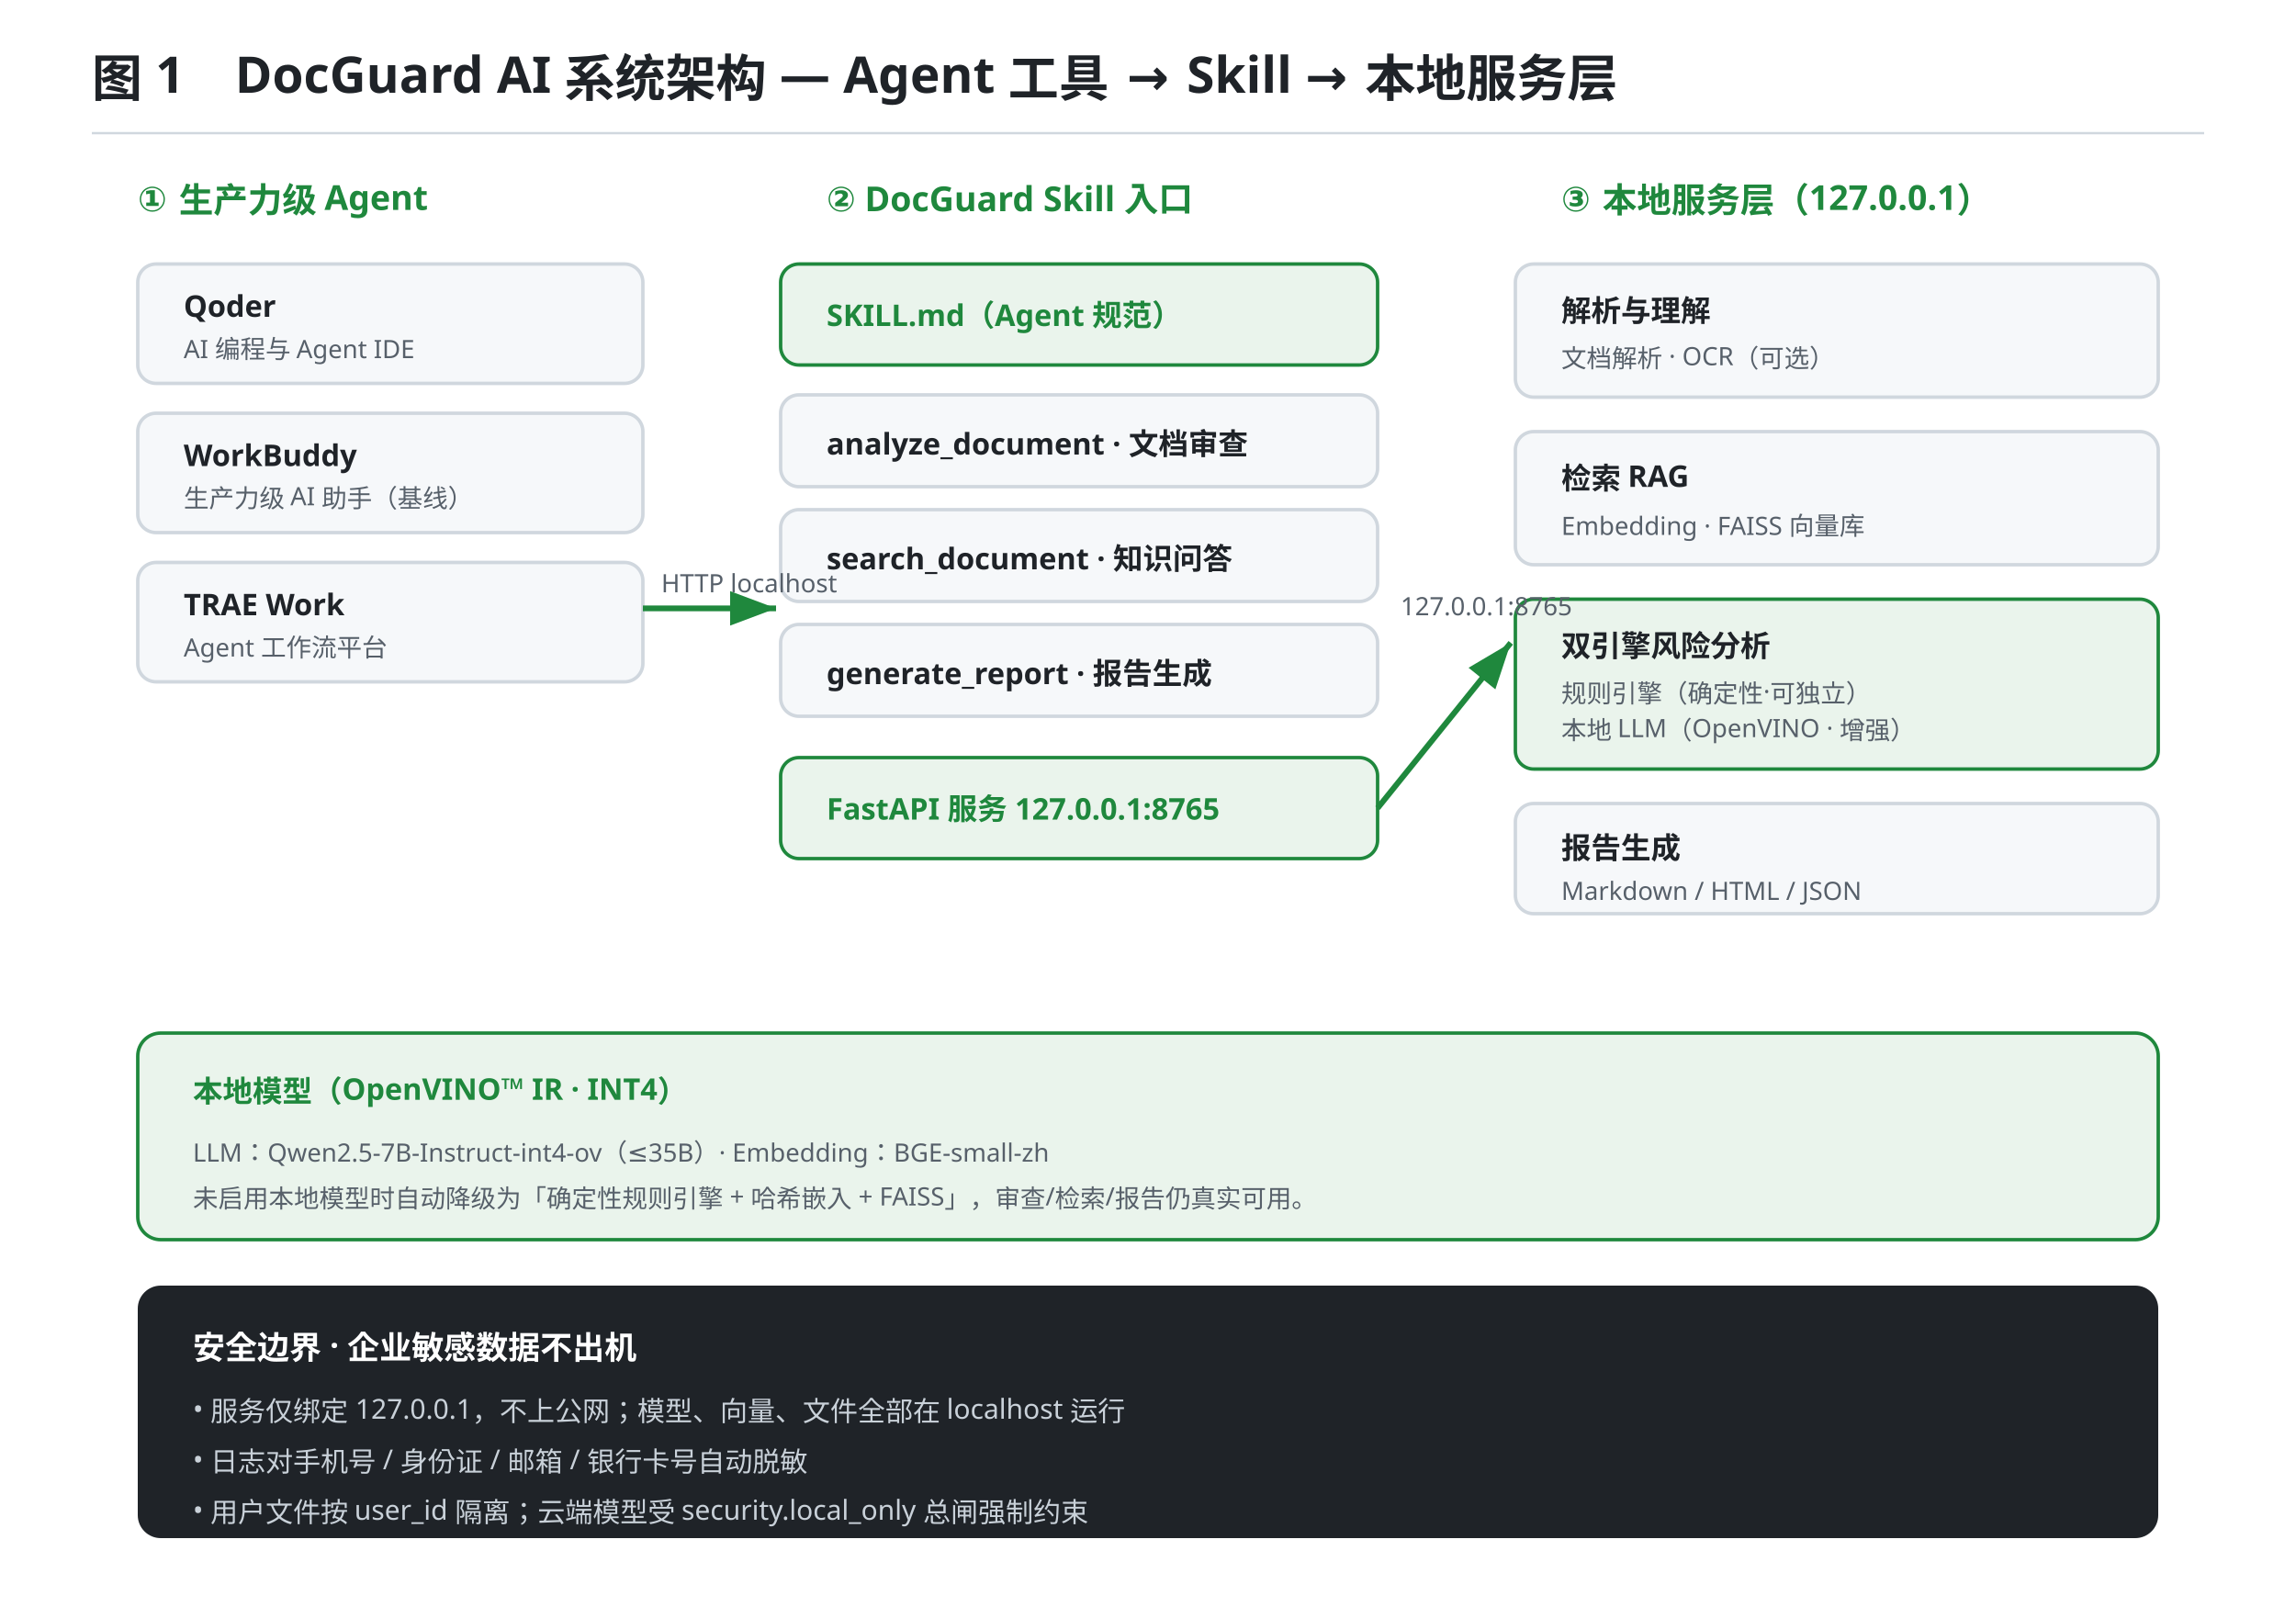
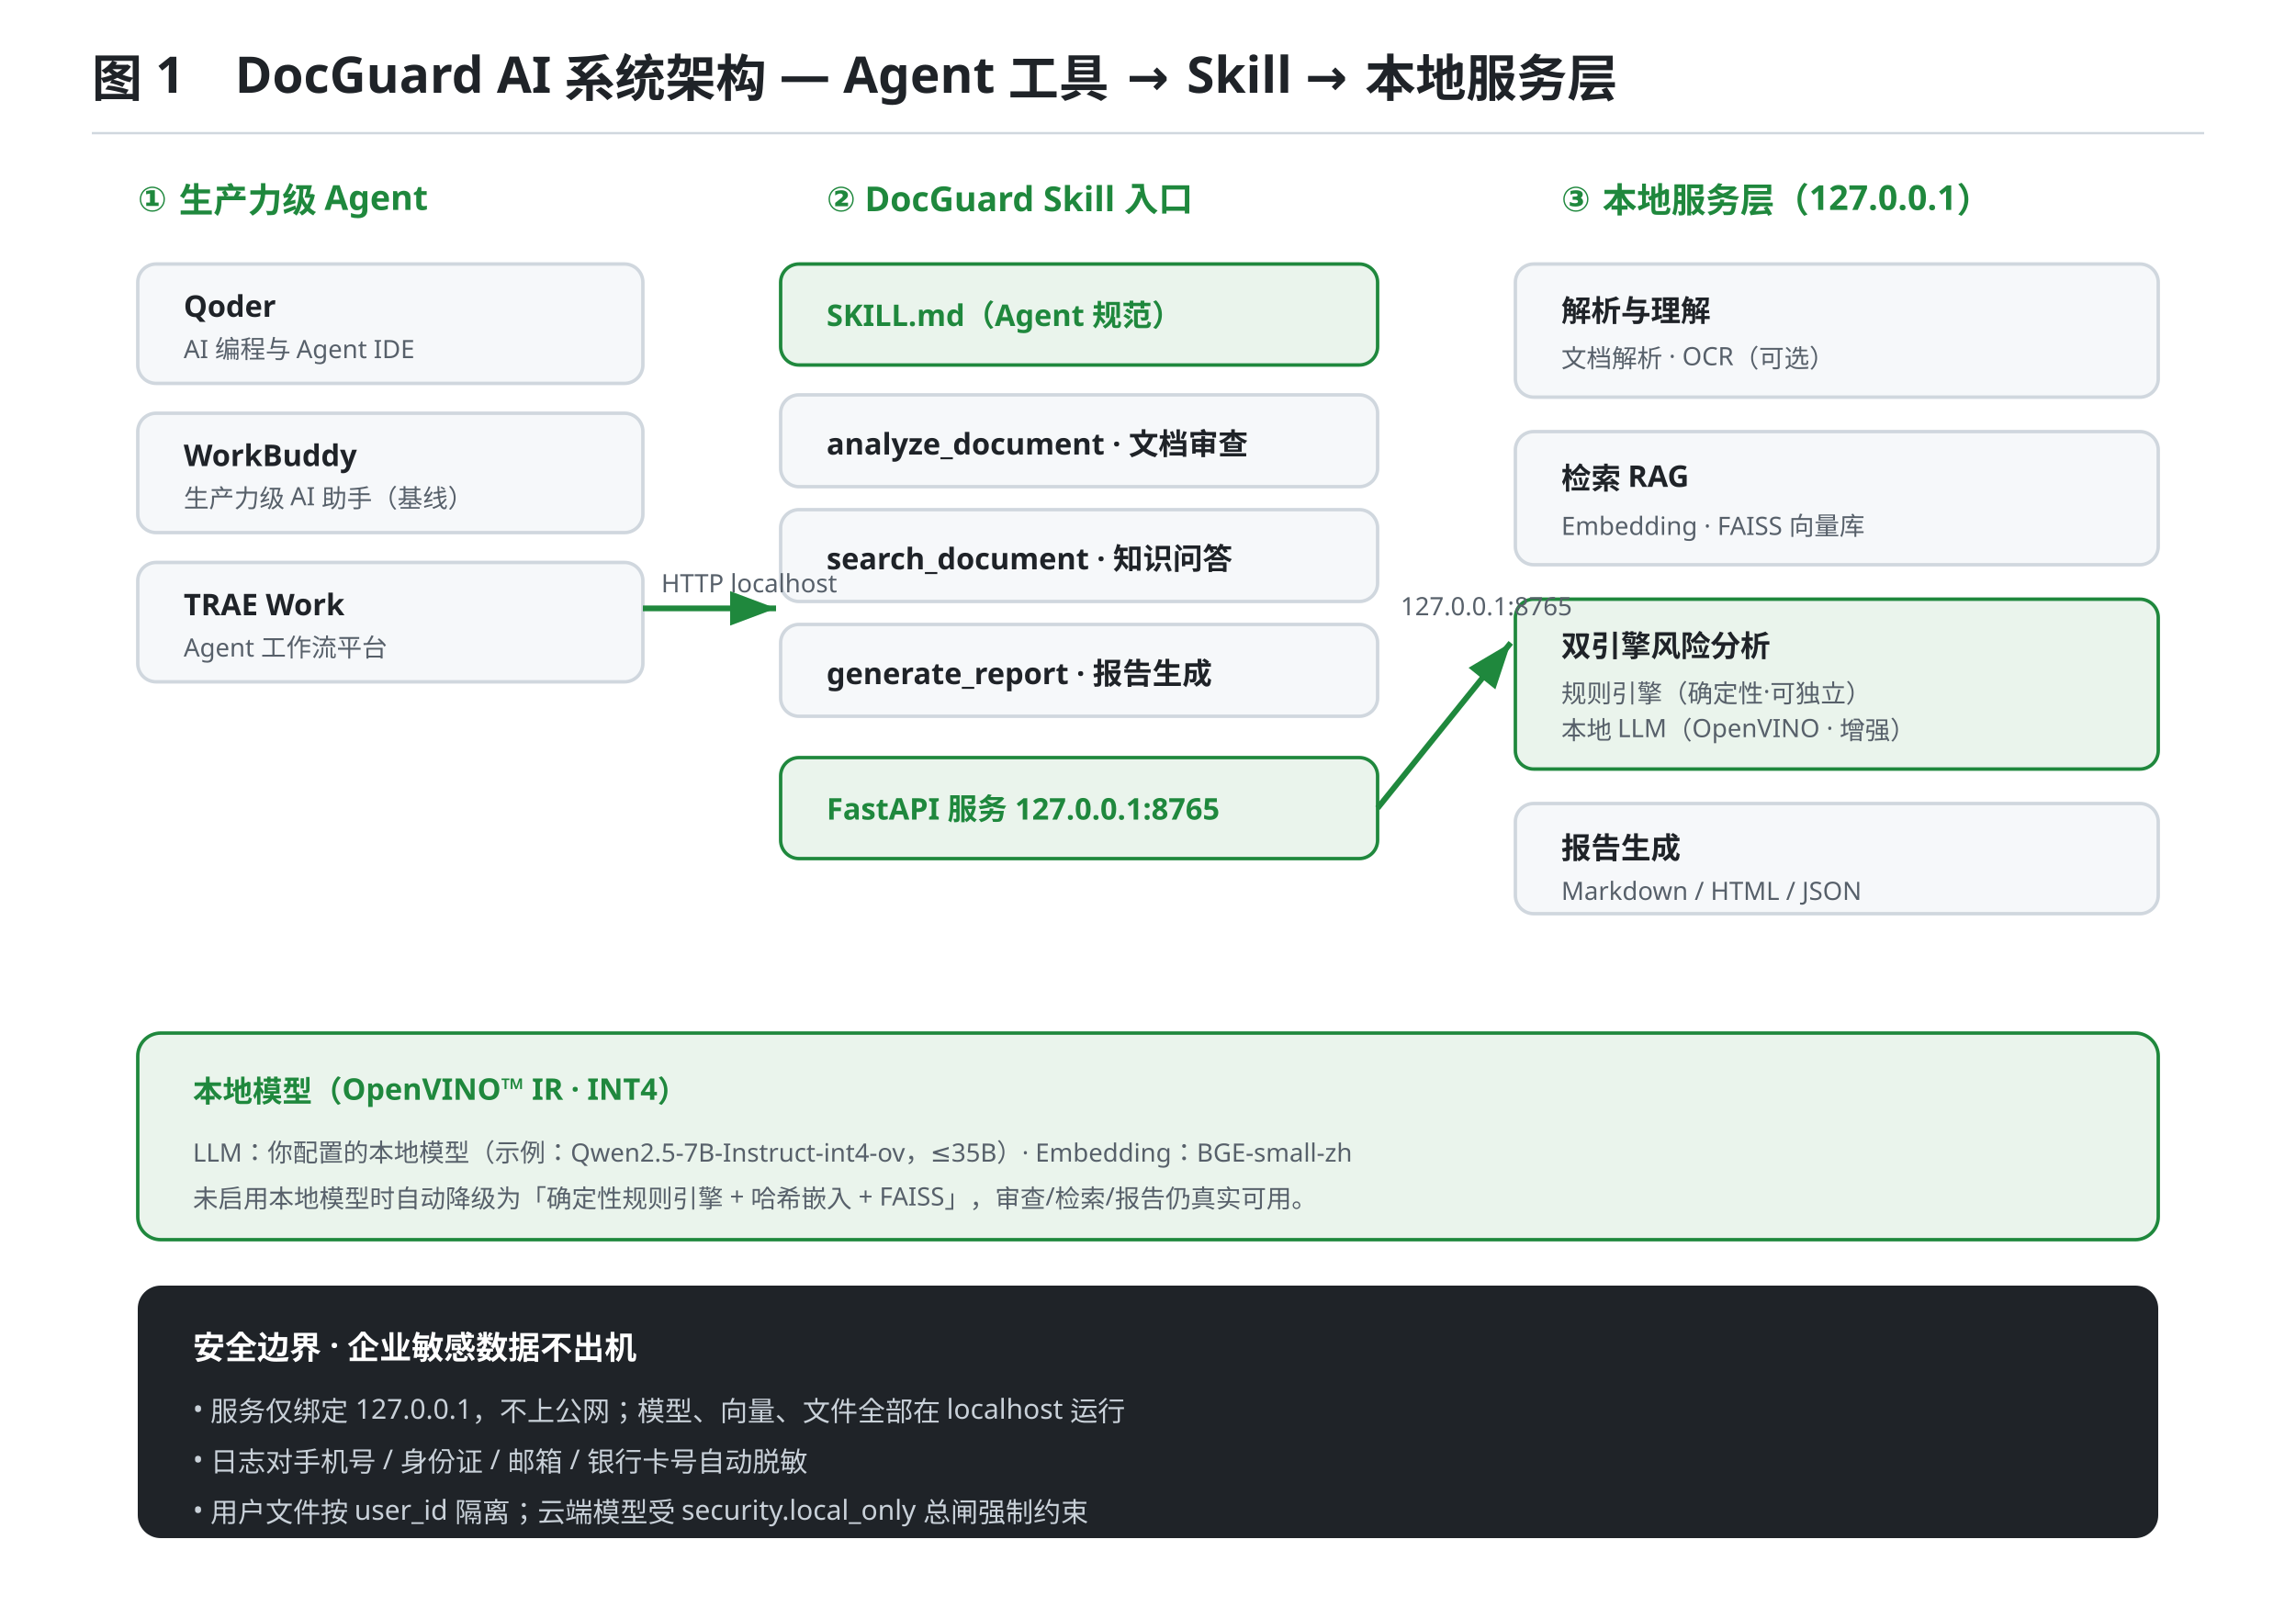
<svg xmlns="http://www.w3.org/2000/svg" width="1000" height="700" viewBox="0 0 1000 700" font-family="'Segoe UI','Microsoft YaHei',sans-serif">
  <defs>
    <marker id="arr-arch" markerWidth="10" markerHeight="10" refX="8" refY="3" orient="auto">
      <path d="M0,0 L8,3 L0,6 Z" fill="#1F883D" />
    </marker>
    <style>
      .title{font-size:22px;font-weight:700;fill:#1F2328}
      .col{font-size:15px;font-weight:700;fill:#1F883D}
      .box{fill:#F6F8FA;stroke:#D0D7DE;stroke-width:1.5}
      .boxg{fill:#EAF4EC;stroke:#1F883D;stroke-width:1.5}
      .lbl{font-size:13px;font-weight:600;fill:#1F2328}
      .sub{font-size:11px;fill:#57606A}
      .hl{font-size:13px;font-weight:700;fill:#1F883D}
      .bantxt{font-size:14px;font-weight:700;fill:#FFFFFF}
      .banitem{font-size:12px;fill:#C9D1D9}
    </style>
  </defs>
  <rect width="1000" height="700" fill="#FFFFFF" />
  <text x="40" y="42" class="title">图 1　DocGuard AI 系统架构 — Agent 工具 → Skill → 本地服务层</text>
  <line x1="40" y1="58" x2="960" y2="58" stroke="#D0D7DE" />
  <text x="60" y="92" class="col">① 生产力级 Agent</text>
  <text x="360" y="92" class="col">② DocGuard Skill 入口</text>
  <text x="680" y="92" class="col">③ 本地服务层（127.0.0.1）</text>
  <g>
    <rect x="60" y="115" width="220" height="52" rx="8" class="box" />
    <text x="80" y="138" class="lbl">Qoder</text>
    <text x="80" y="156" class="sub">AI 编程与 Agent IDE</text>
    <rect x="60" y="180" width="220" height="52" rx="8" class="box" />
    <text x="80" y="203" class="lbl">WorkBuddy</text>
    <text x="80" y="221" class="sub">生产力级 AI 助手（基线）</text>
    <rect x="60" y="245" width="220" height="52" rx="8" class="box" />
    <text x="80" y="268" class="lbl">TRAE Work</text>
    <text x="80" y="286" class="sub">Agent 工作流平台</text>
  </g>
  <g>
    <rect x="340" y="115" width="260" height="44" rx="8" class="boxg" />
    <text x="360" y="142" class="hl">SKILL.md（Agent 规范）</text>
    <rect x="340" y="172" width="260" height="40" rx="8" class="box" />
    <text x="360" y="198" class="lbl">analyze_document · 文档审查</text>
    <rect x="340" y="222" width="260" height="40" rx="8" class="box" />
    <text x="360" y="248" class="lbl">search_document · 知识问答</text>
    <rect x="340" y="272" width="260" height="40" rx="8" class="box" />
    <text x="360" y="298" class="lbl">generate_report · 报告生成</text>
    <rect x="340" y="330" width="260" height="44" rx="8" class="boxg" />
    <text x="360" y="357" class="hl">FastAPI 服务 127.0.0.1:8765</text>
  </g>
  <g>
    <rect x="660" y="115" width="280" height="58" rx="8" class="box" />
    <text x="680" y="140" class="lbl">解析与理解</text>
    <text x="680" y="160" class="sub">文档解析 · OCR（可选）</text>
    <rect x="660" y="188" width="280" height="58" rx="8" class="box" />
    <text x="680" y="213" class="lbl">检索 RAG</text>
    <text x="680" y="233" class="sub">Embedding · FAISS 向量库</text>
    <rect x="660" y="261" width="280" height="74" rx="8" class="boxg" />
    <text x="680" y="286" class="lbl">双引擎风险分析</text>
    <text x="680" y="306" class="sub">规则引擎（确定性·可独立）</text>
    <text x="680" y="322" class="sub">本地 LLM（OpenVINO · 增强）</text>
    <rect x="660" y="350" width="280" height="48" rx="8" class="box" />
    <text x="680" y="374" class="lbl">报告生成</text>
    <text x="680" y="392" class="sub">Markdown / HTML / JSON</text>
  </g>
  <g stroke="#1F883D" stroke-width="2.5" marker-end="url(#arr-arch)">
    <line x1="280" y1="265" x2="338" y2="265" />
    <line x1="600" y1="352" x2="658" y2="280" />
  </g>
  <text x="288" y="258" class="sub">HTTP localhost</text>
  <text x="610" y="268" class="sub">127.0.0.1:8765</text>
  <rect x="60" y="450" width="880" height="90" rx="10" class="boxg" />
  <text x="84" y="480" class="hl">本地模型（OpenVINO™ IR · INT4）</text>
-   <text x="84" y="506" class="sub">LLM：Qwen2.5-7B-Instruct-int4-ov（≤35B）·  Embedding：BGE-small-zh</text>
+   <text x="84" y="506" class="sub">LLM：你配置的本地模型（示例：Qwen2.5-7B-Instruct-int4-ov，≤35B）·  Embedding：BGE-small-zh</text>
  <text x="84" y="526" class="sub">未启用本地模型时自动降级为「确定性规则引擎 + 哈希嵌入 + FAISS」，审查/检索/报告仍真实可用。</text>
  <rect x="60" y="560" width="880" height="110" rx="10" fill="#1F2328" />
  <text x="84" y="592" class="bantxt">安全边界 · 企业敏感数据不出机</text>
  <text x="84" y="618" class="banitem">• 服务仅绑定 127.0.0.1，不上公网；模型、向量、文件全部在 localhost 运行</text>
  <text x="84" y="640" class="banitem">• 日志对手机号 / 身份证 / 邮箱 / 银行卡号自动脱敏</text>
  <text x="84" y="662" class="banitem">• 用户文件按 user_id 隔离；云端模型受 security.local_only 总闸强制约束</text>
</svg>
